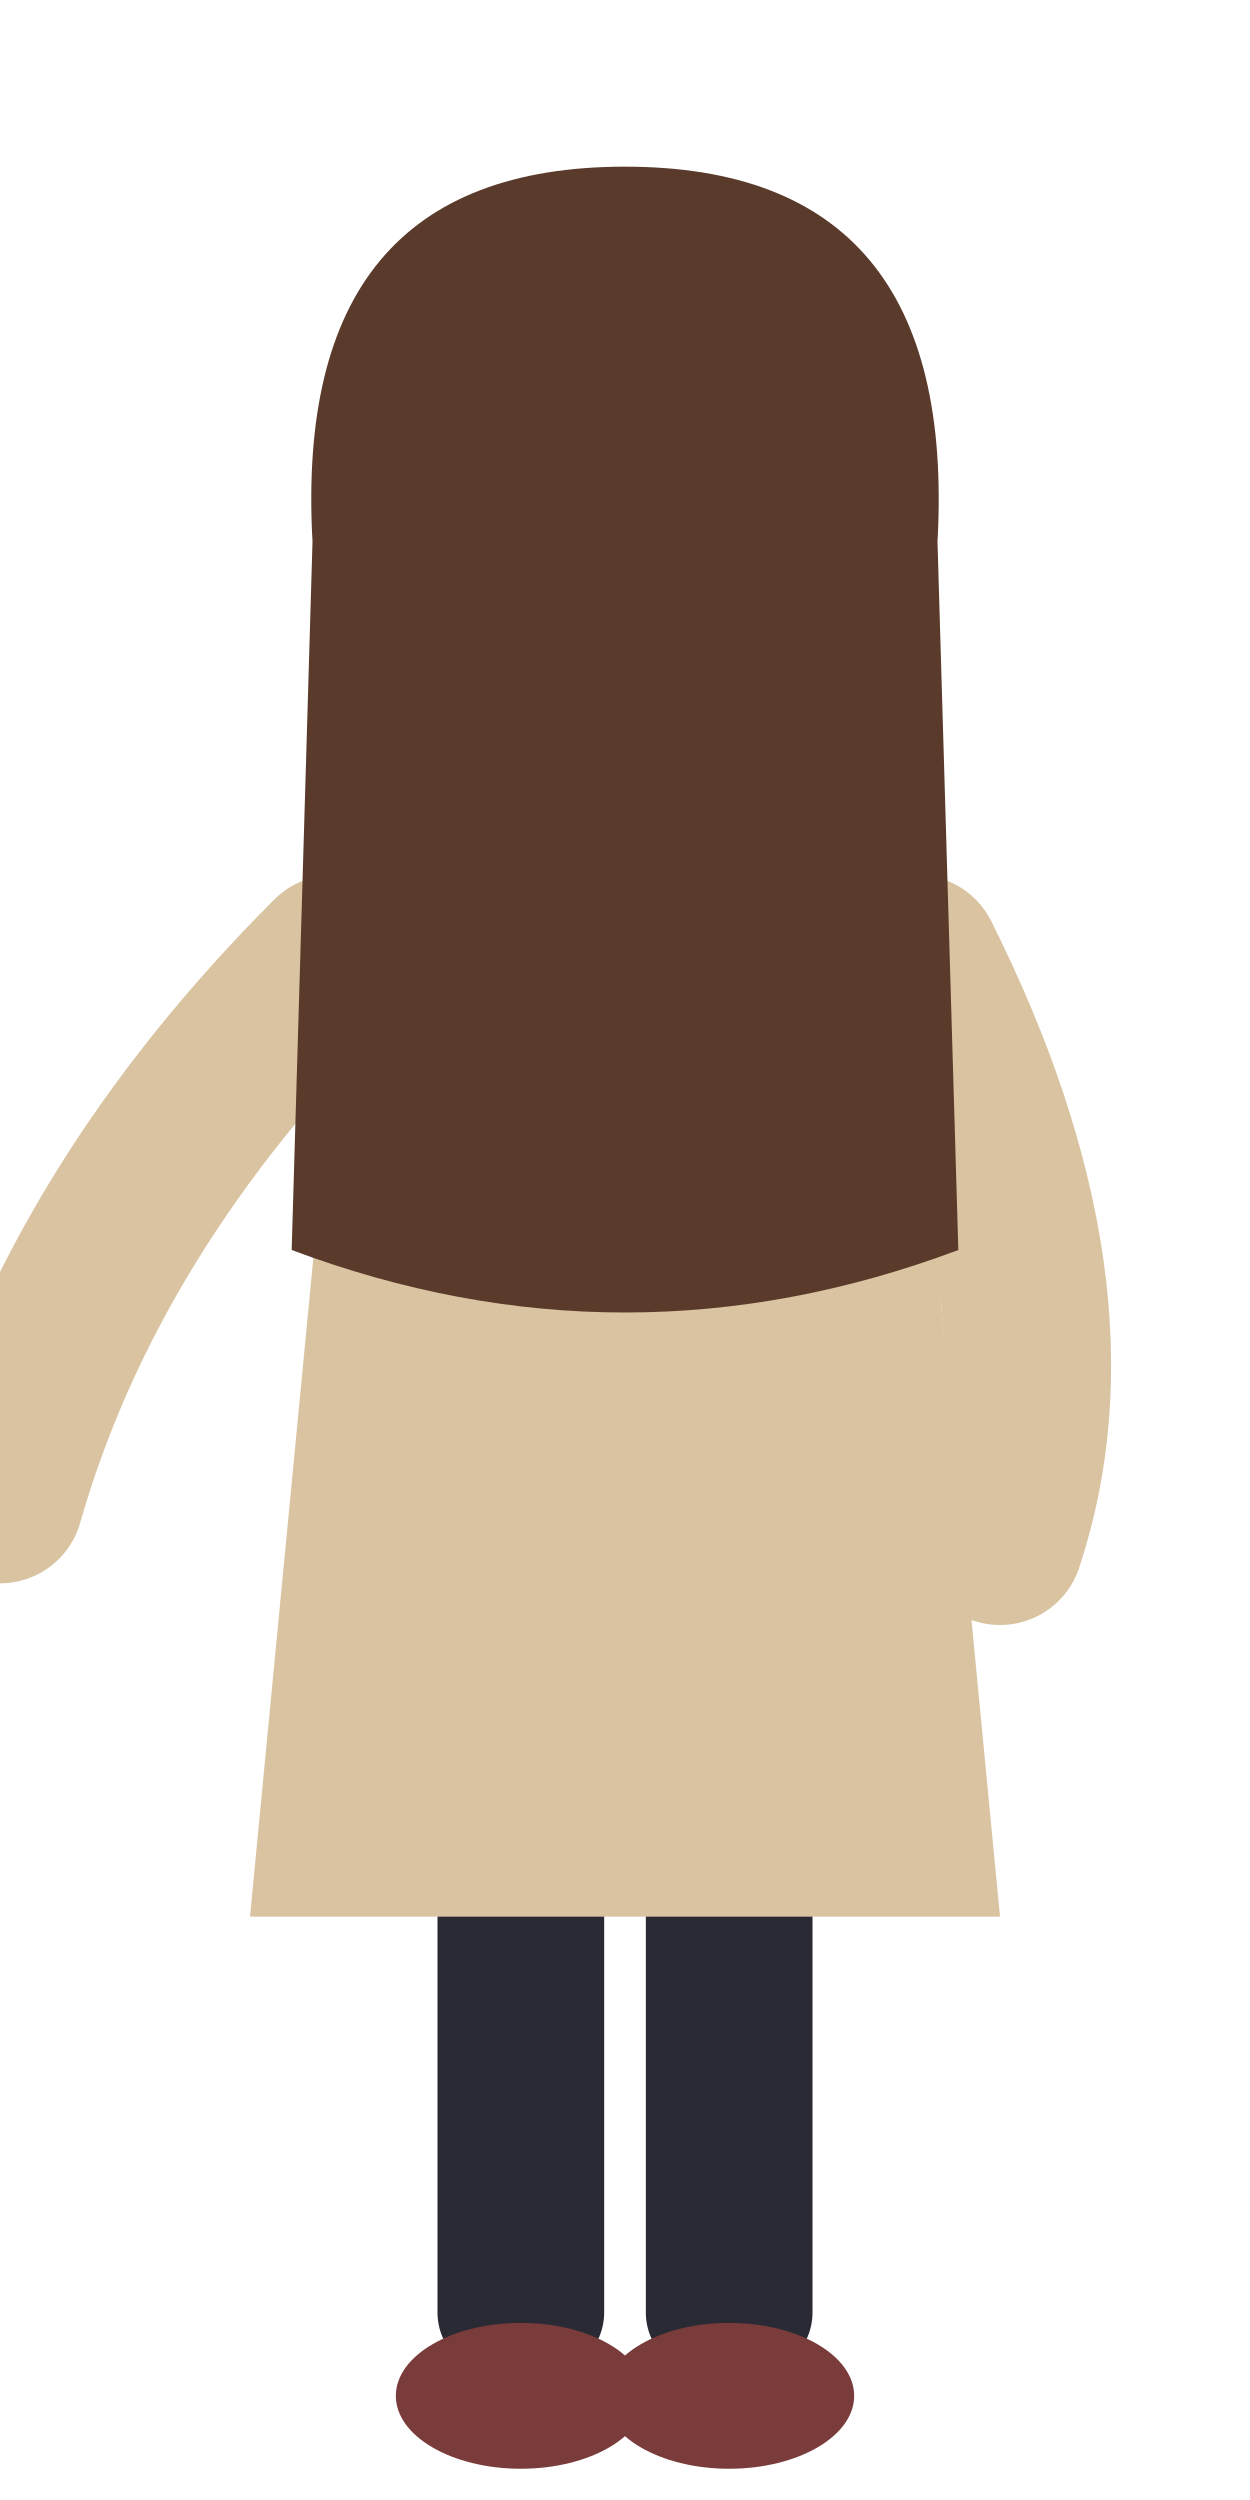
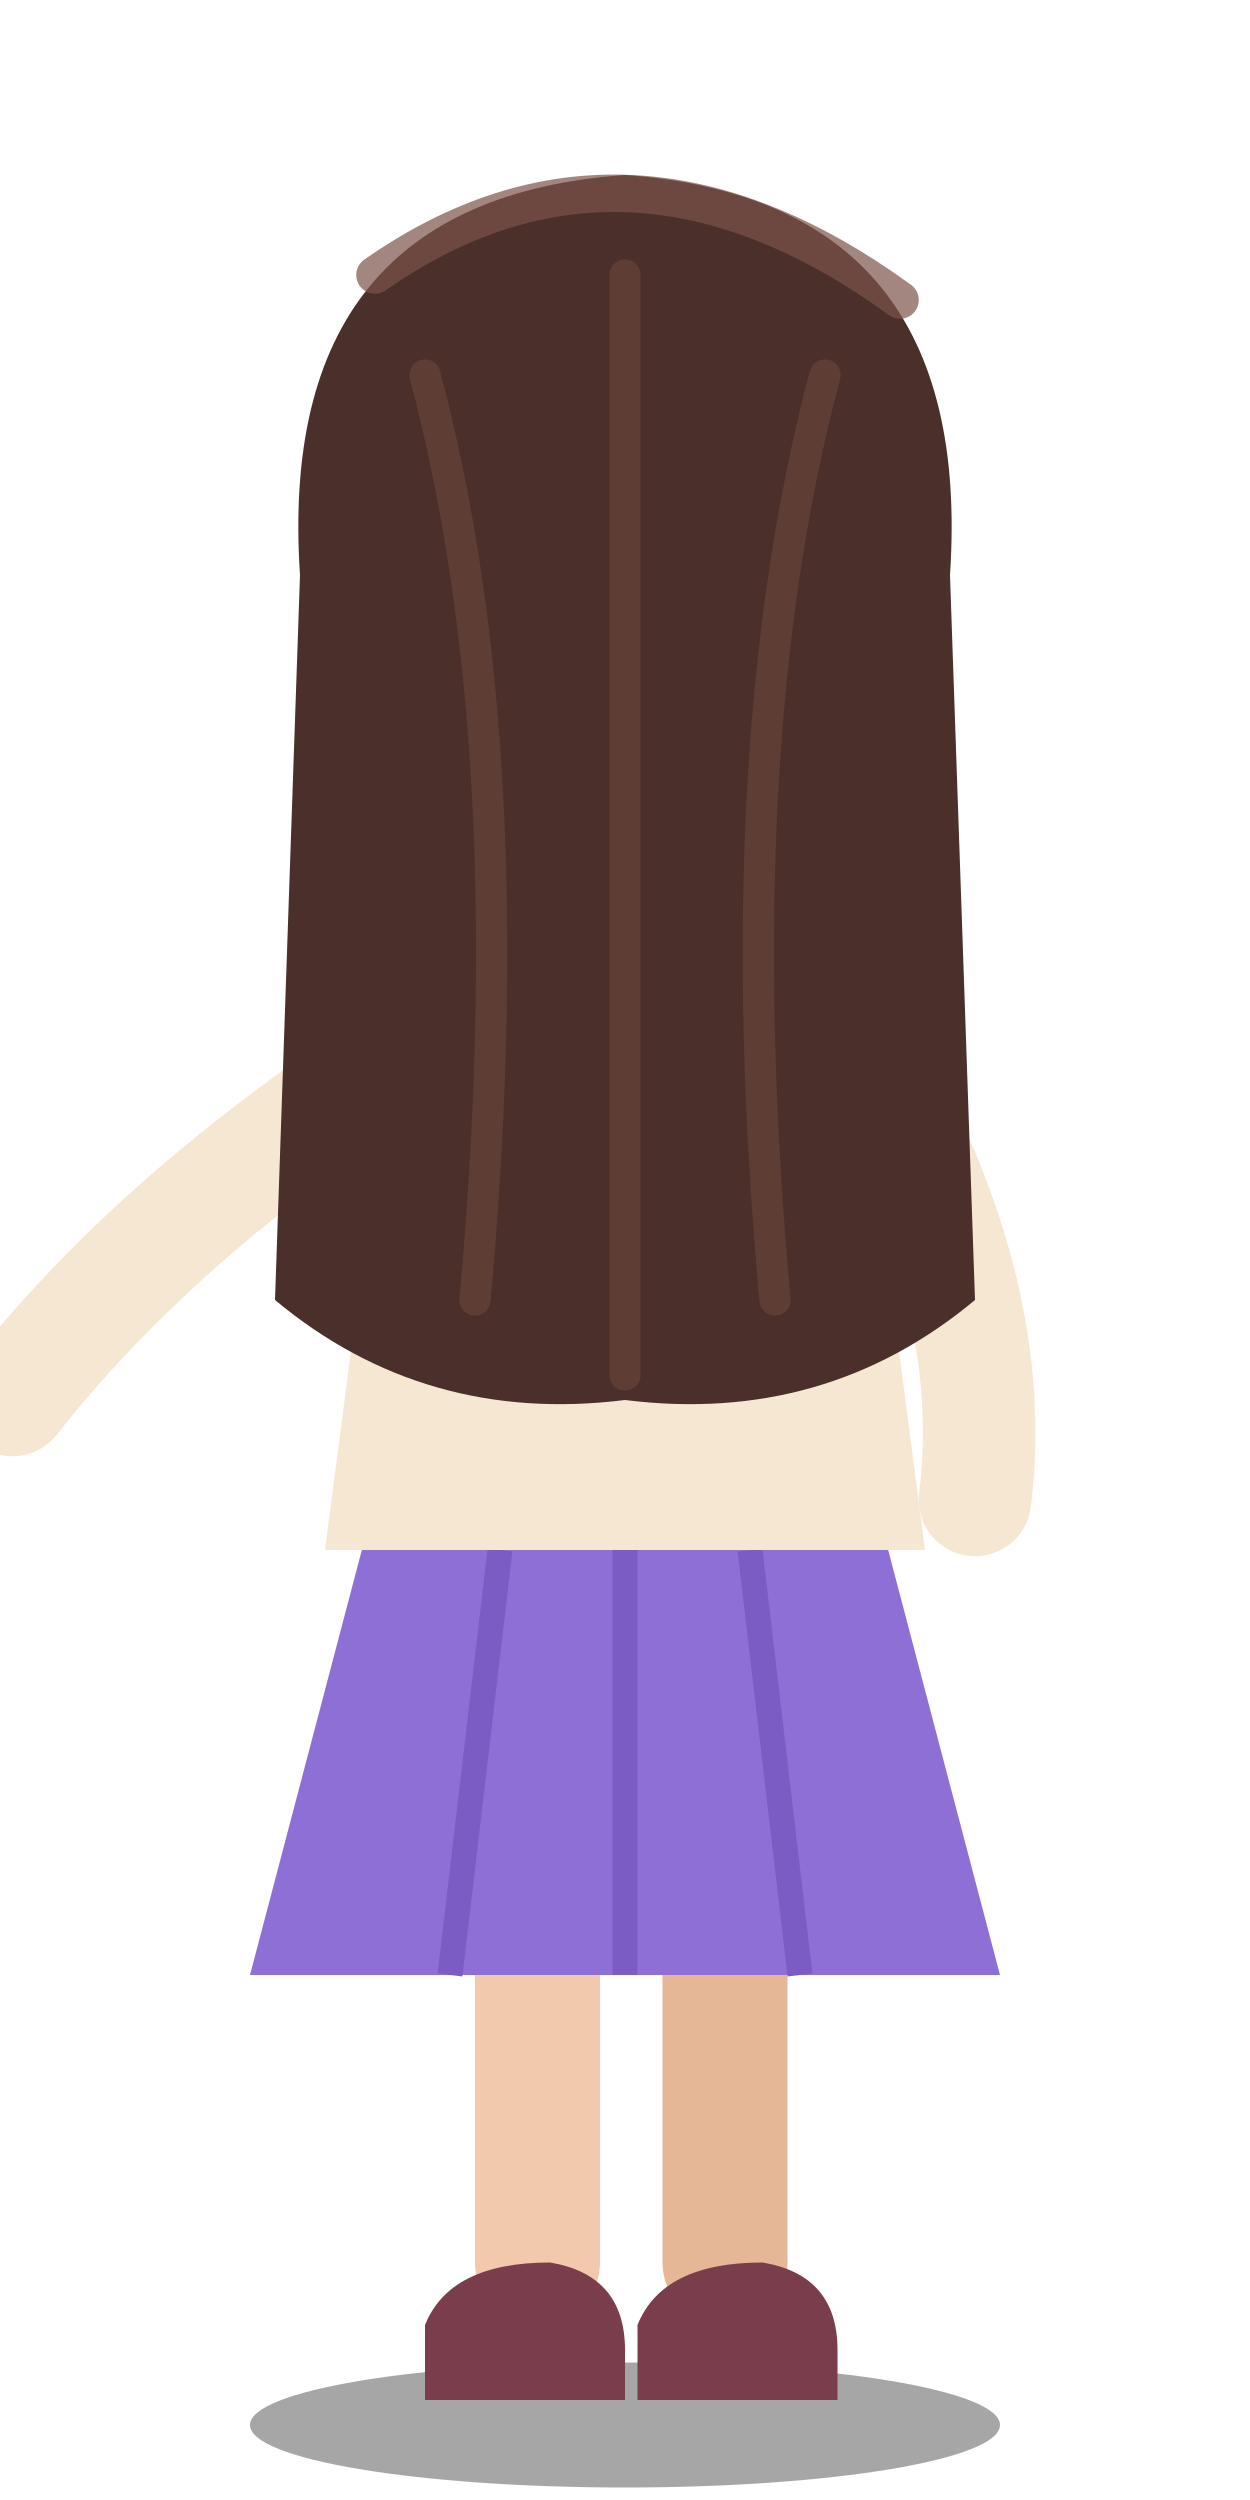
- <svg xmlns="http://www.w3.org/2000/svg" viewBox="0 0 60 120">
-   <rect x="21" y="86" width="8" height="28" rx="3" fill="#2a2a35" />
-   <rect x="31" y="86" width="8" height="28" rx="3" fill="#2a2a35" />
-   <ellipse cx="25" cy="115" rx="6" ry="3.5" fill="#7a3b3b" />
-   <ellipse cx="35" cy="115" rx="6" ry="3.5" fill="#7a3b3b" />
-   <path d="M16 46 Q4 58 0 72" fill="none" stroke="#d9c3a0" stroke-width="8" stroke-linecap="round" />
-   <path d="M44 46 Q52 62 48 74" fill="none" stroke="#d9c3a0" stroke-width="8" stroke-linecap="round" />
-   <path d="M17 40 Q30 34 43 40 L48 92 L12 92 Z" fill="#d9c3a0" />
-   <path d="M15 26 Q14 8 30 8 Q46 8 45 26 L46 60 Q30 66 14 60 Z" fill="#5a3a2a" />
+ <svg xmlns="http://www.w3.org/2000/svg" viewBox="0 0 100 200">
+   <ellipse cx="50" cy="194" rx="30" ry="5" fill="#000" opacity=".35" />
+   <rect x="38" y="150" width="10" height="36" rx="5" fill="#f2c9ad" />
+   <rect x="53" y="150" width="10" height="36" rx="5" fill="#e6b796" />
+   <path d="M34 186 Q36 181 44 181 Q50 182 50 188 L50 192 L34 192 Z" fill="#7a3d4c" />
+   <path d="M51 186 Q53 181 61 181 Q67 182 67 188 L67 192 L51 192 Z" fill="#7a3d4c" />
+   <path d="M30 120 L70 120 L80 158 L20 158 Z" fill="#8e6fd6" />
+   <path d="M40 124 L36 158 M50 124 L50 158 M60 124 L64 158" stroke="#7a5cc4" stroke-width="2" />
+   <path d="M30 86 Q12 98 1 112" fill="none" stroke="#f6e7d2" stroke-width="9" stroke-linecap="round" />
+   <path d="M70 86 Q80 104 78 120" fill="none" stroke="#f6e7d2" stroke-width="9" stroke-linecap="round" />
+   <path d="M32 78 Q50 72 68 78 L74 124 L26 124 Z" fill="#f6e7d2" />
+   <path d="M24 46 Q22 16 50 14 Q78 16 76 46 L78 104 Q66 114 50 112 Q34 114 22 104 Z" fill="#4a2f2a" />
+   <path d="M34 30 Q42 60 38 104 M50 22 L50 110 M66 30 Q58 60 62 104" fill="none" stroke="#5e3d35" stroke-width="2.5" stroke-linecap="round" />
+   <path d="M30 22 Q50 8 72 24" fill="none" stroke="#7a5248" stroke-width="3" stroke-linecap="round" opacity=".7" />
</svg>
